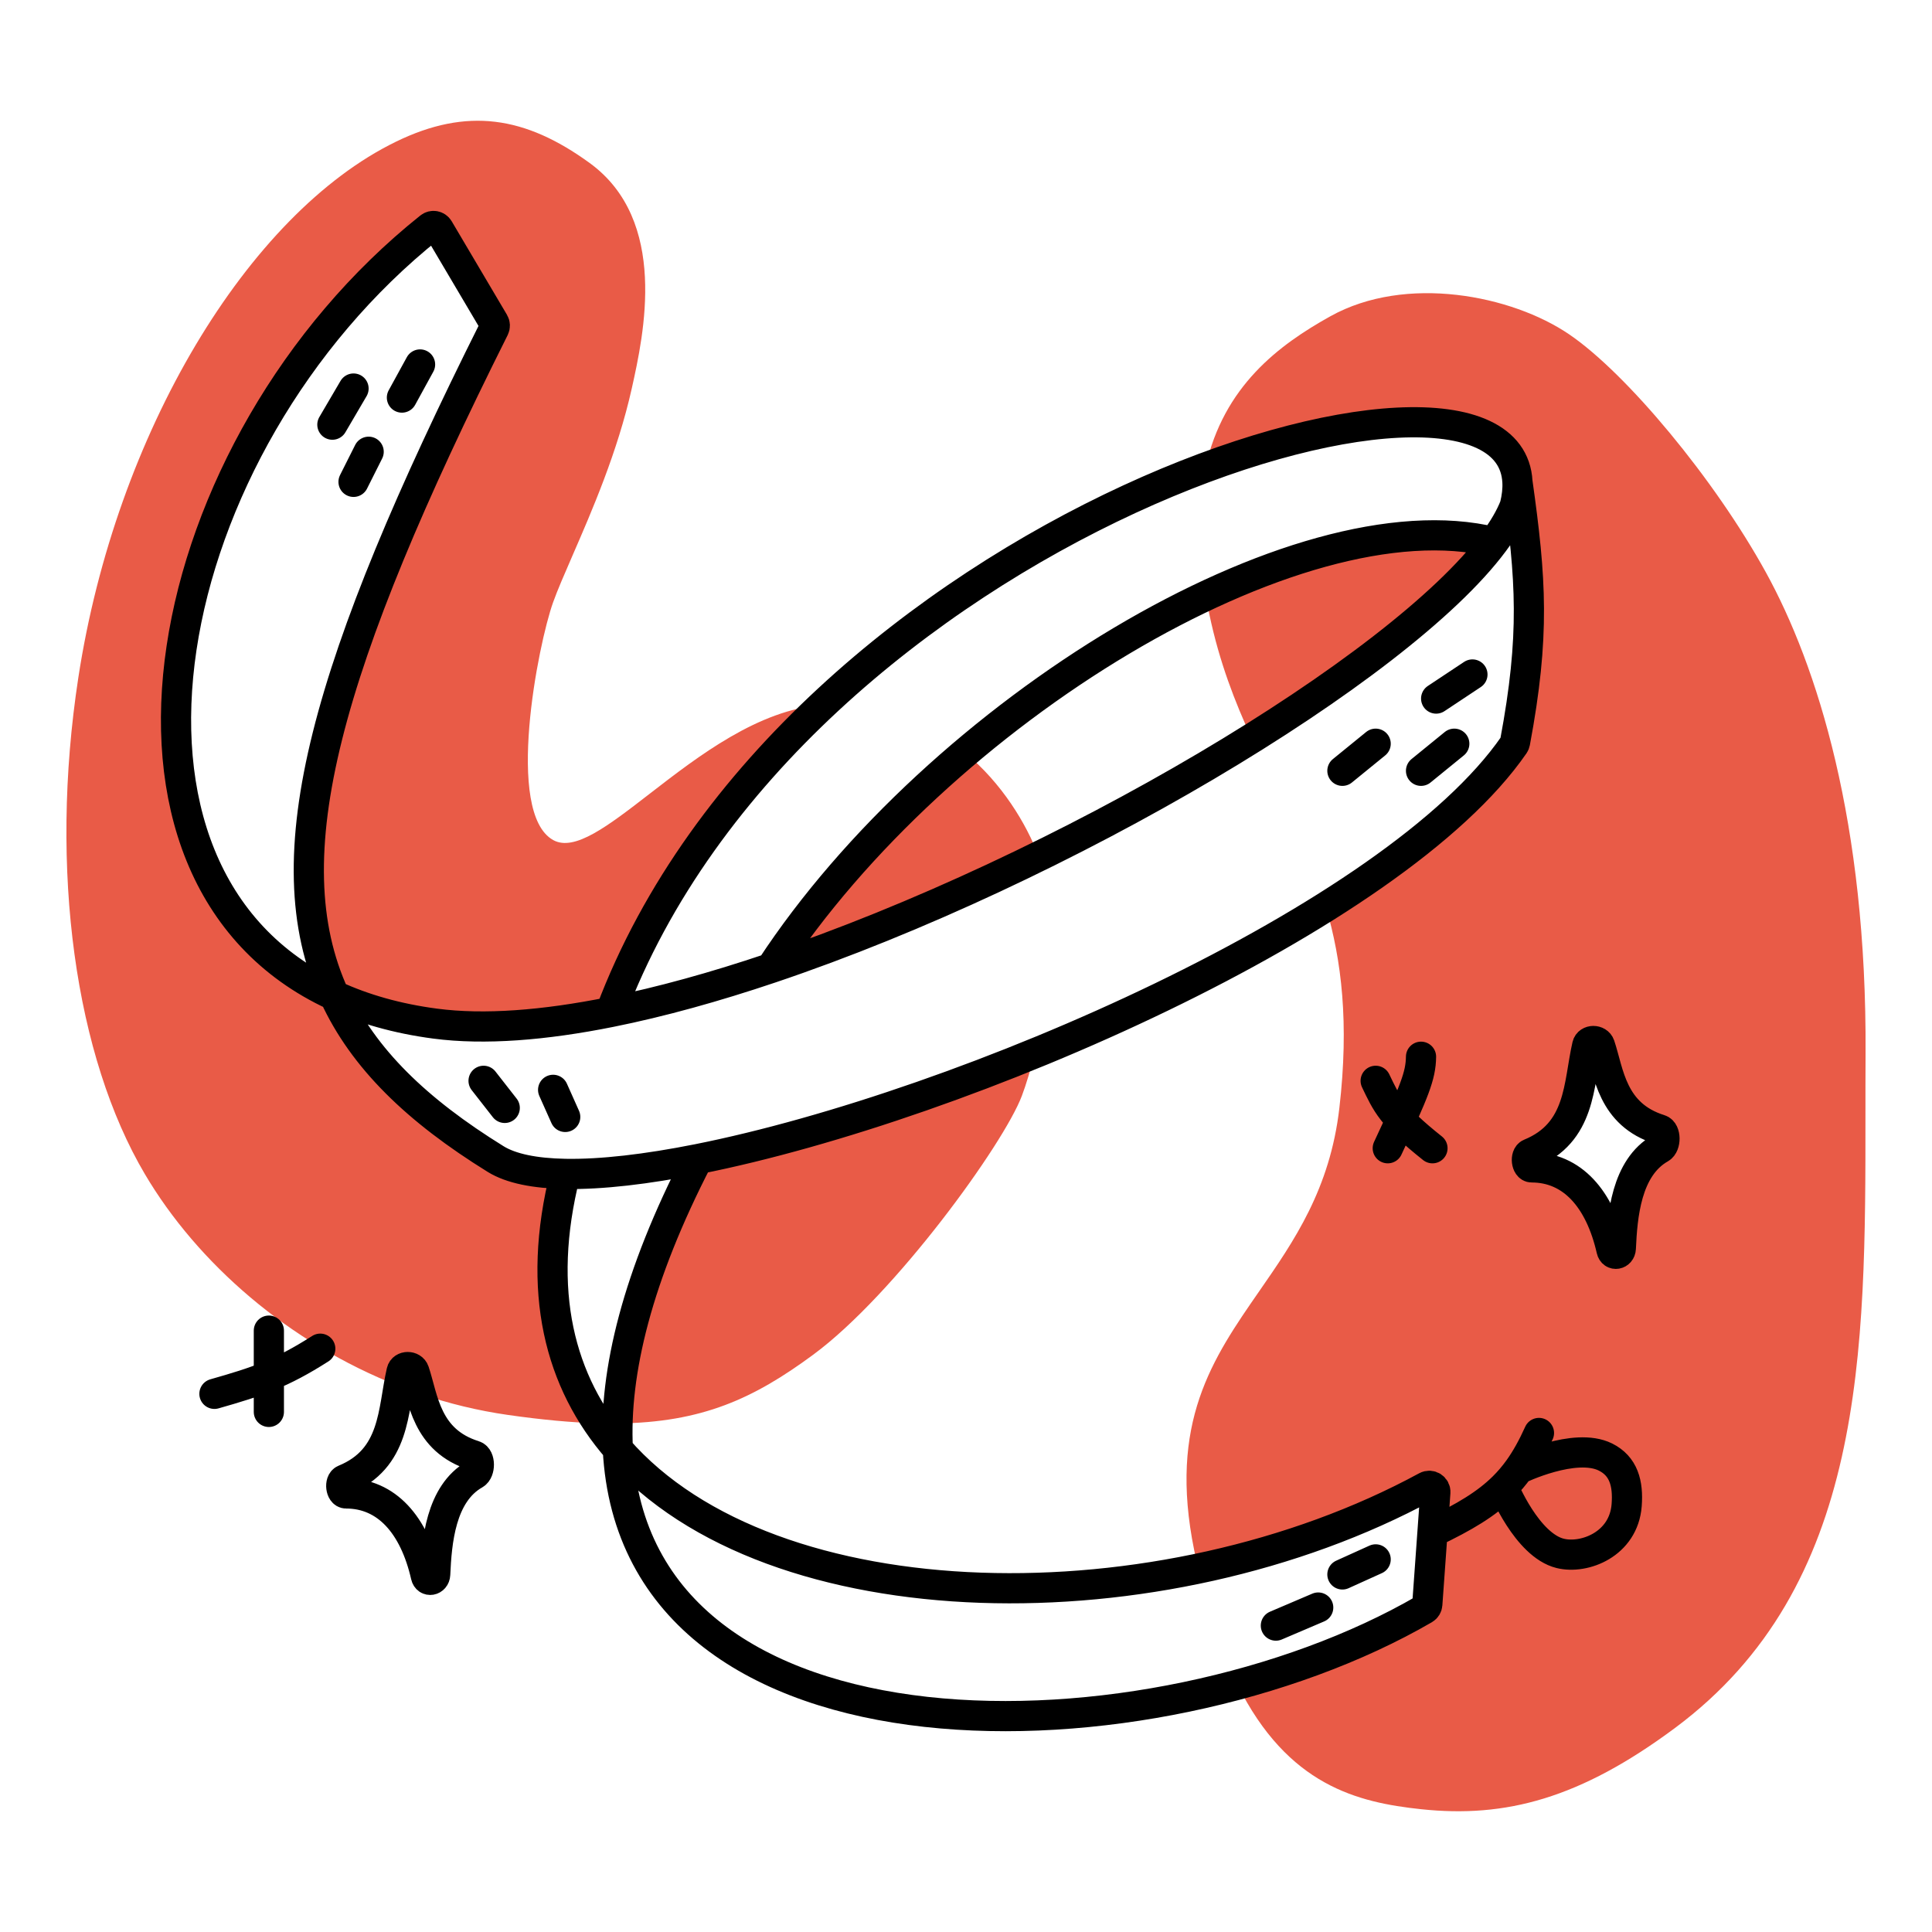
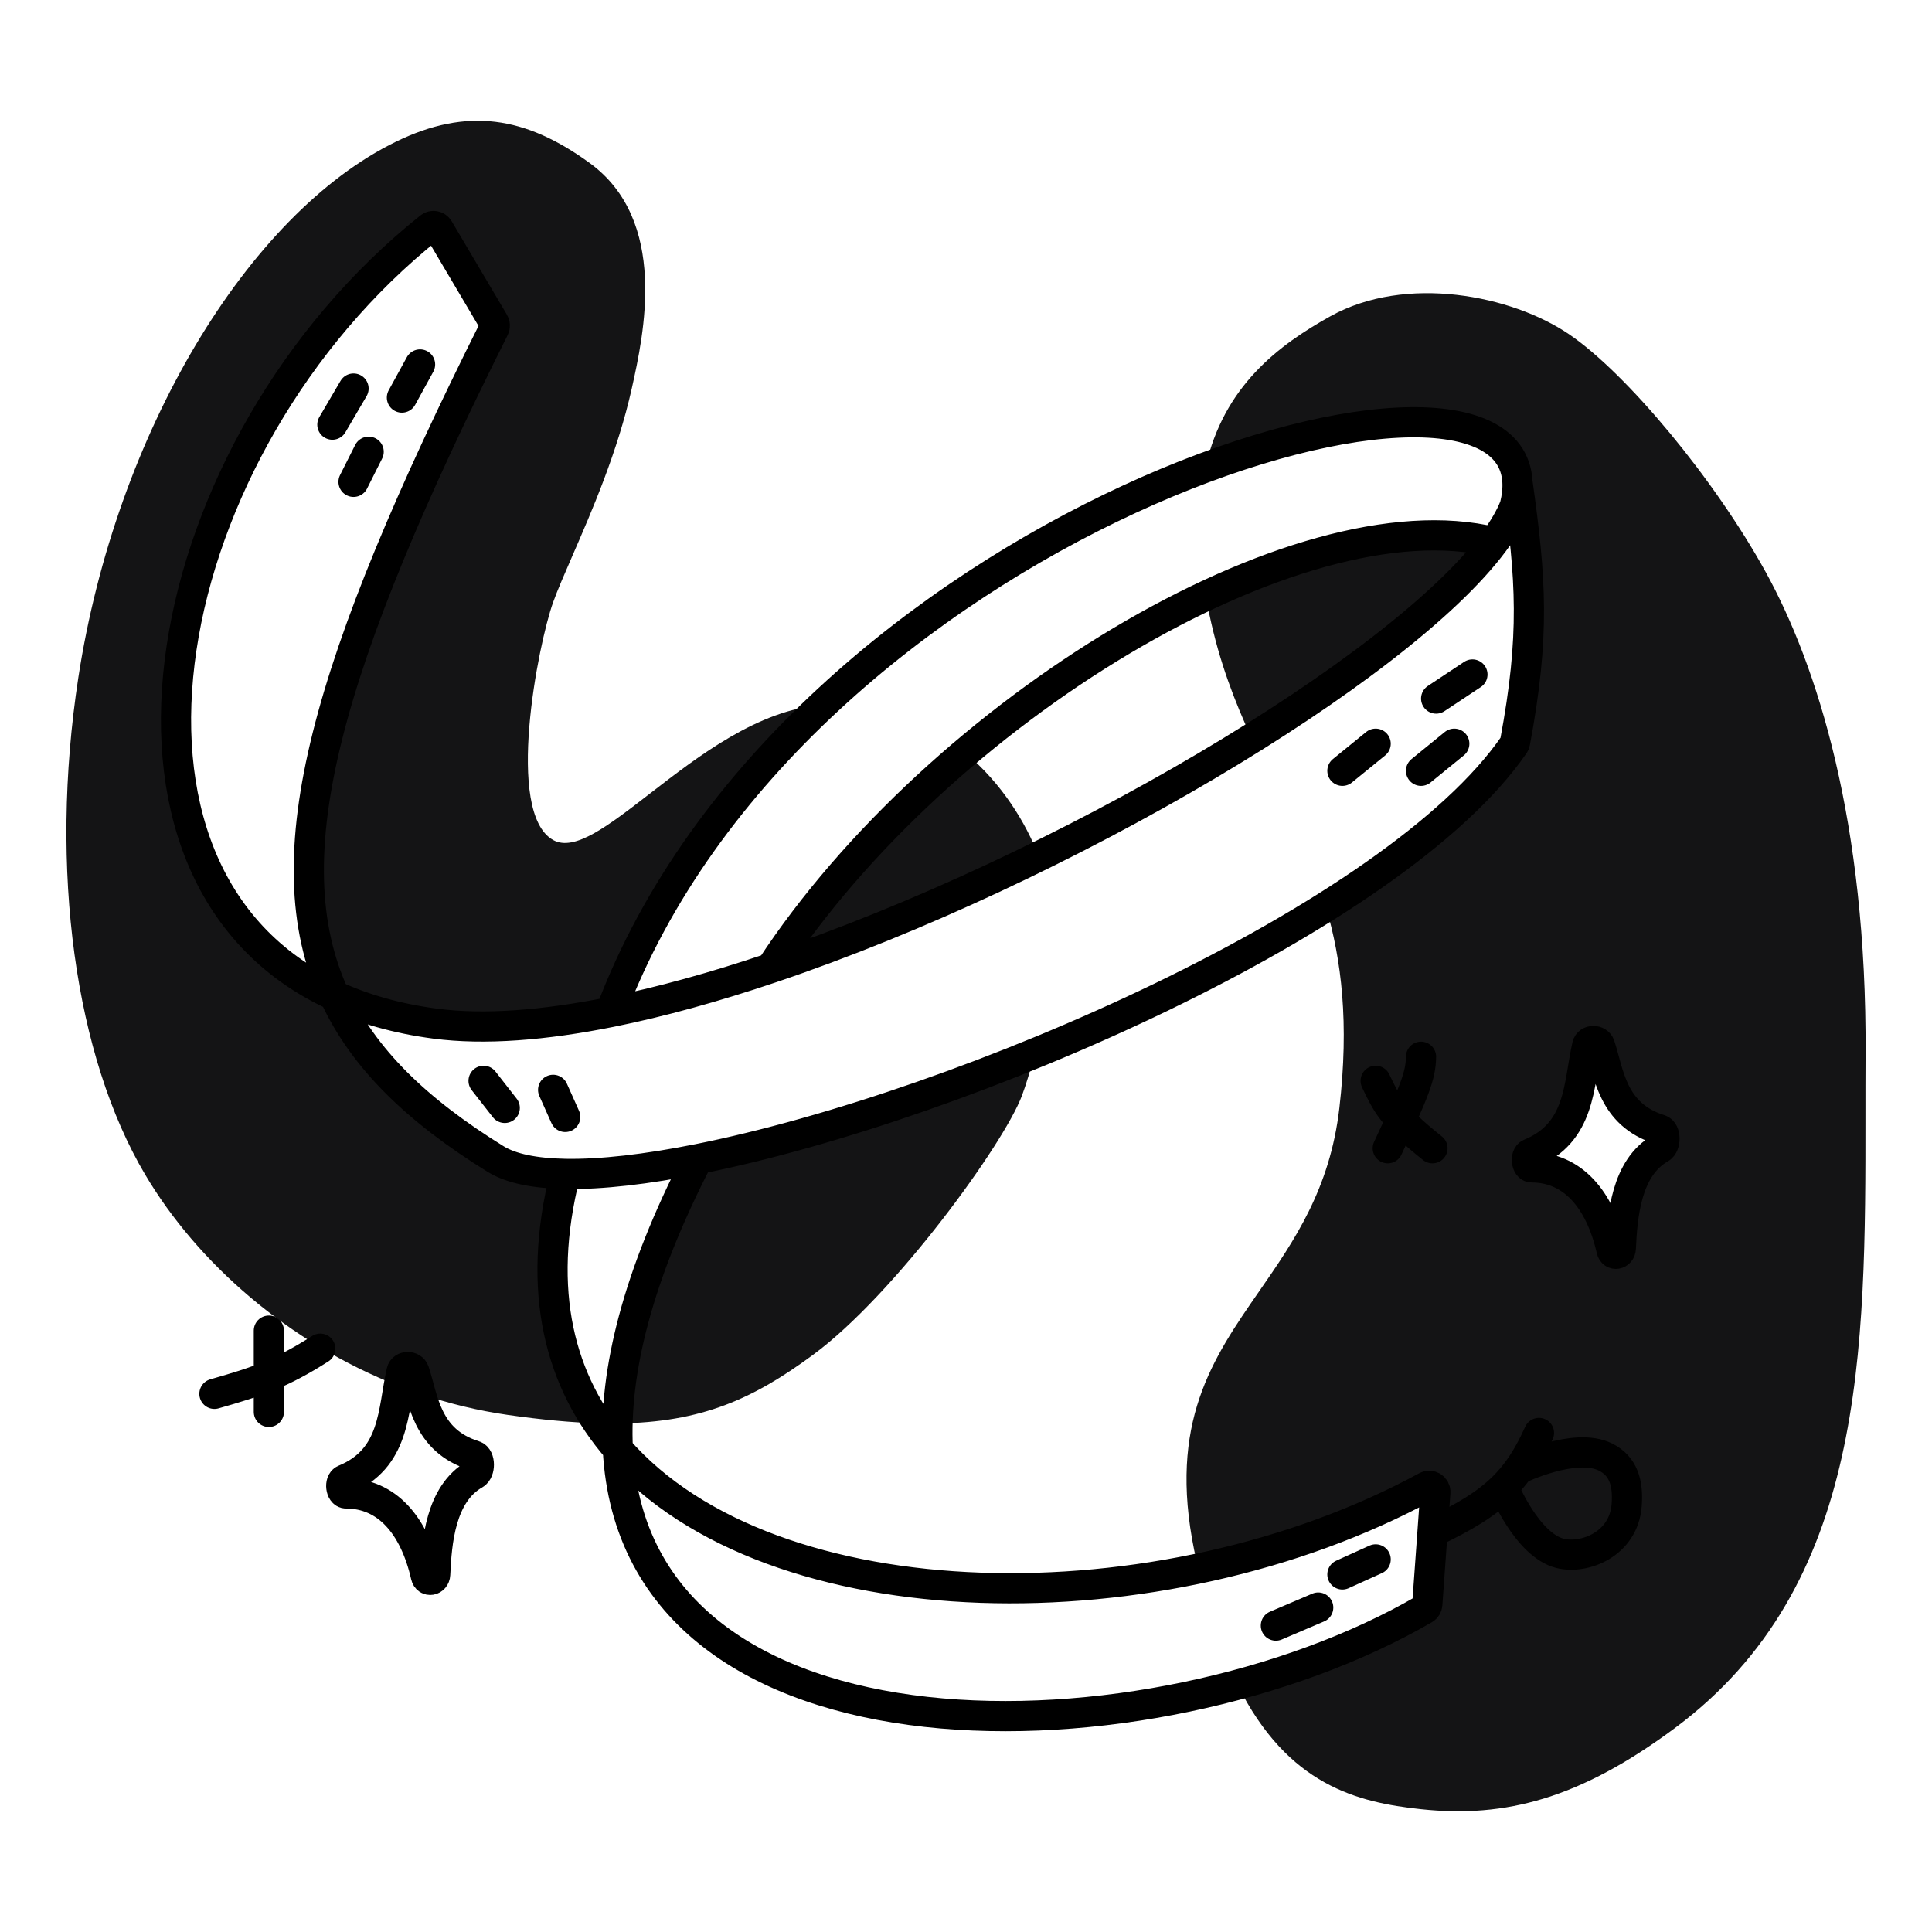
- <svg xmlns="http://www.w3.org/2000/svg" width="800px" height="800px" viewBox="0 0 320 320" fill="none">
-   <path fill-rule="evenodd" clip-rule="evenodd" d="M65.569 23.476C41.026 35.441 19.173 71.799 12.977 112.214C8.066 144.251 12.514 175.029 23.996 194.471C32.722 209.245 47.853 222.44 66.045 229.562C66.186 228.746 66.336 227.94 66.516 227.158C66.739 226.184 68.293 226.19 68.612 227.137C68.863 227.884 69.084 228.7 69.316 229.554C69.434 229.992 69.556 230.439 69.685 230.892C74.33 232.467 79.153 233.645 84.102 234.354C89.718 235.158 94.636 235.616 99.03 235.739C91.856 225.168 89.317 211.447 93.618 194.435C88.599 194.343 84.652 193.558 82.098 191.979C69.05 183.905 60.176 175.338 55.385 164.893C60.224 167.124 65.778 168.714 72.081 169.545C80.226 170.618 90.159 169.827 101.131 167.626C108.553 147.911 121.265 130.847 136.253 116.745C125.595 117.557 115.695 125.214 107.633 131.45C100.711 136.804 95.143 141.11 91.615 139.135C83.601 134.648 89.11 106.73 91.615 99.751C92.345 97.715 93.477 95.114 94.795 92.084L94.795 92.084L94.795 92.083C97.996 84.726 102.297 74.838 104.638 64.355C106.641 55.382 110.78 36.502 97.625 26.966C87.002 19.265 77.371 17.723 65.569 23.476ZM159.855 124.685C147.33 135.298 136.072 147.528 127.678 160.346C142.227 155.444 157.45 149.012 172.05 141.839C169.953 136.374 165.978 129.762 159.855 124.685ZM207.325 122.305C204.536 116.257 201.981 109.702 200.305 101.745C200.086 100.706 199.891 99.689 199.717 98.693C217.402 90.37 234.511 86.62 247.426 89.78C240.503 99.108 225.775 110.778 207.325 122.305ZM219.607 150.2C233.411 141.522 244.592 132.322 250.778 123.35C250.857 123.236 250.907 123.109 250.933 122.973C254.259 105.212 253.606 95.949 251.335 79.81C250.674 67.191 227.786 66.978 199.67 77.422C202.676 63.913 211.853 57.121 220.34 52.391C232.862 45.411 250.393 48.901 259.91 55.382C269.426 61.863 283.952 79.311 292.467 94.766C300.982 110.22 309.219 136.138 308.996 174.53C308.976 177.928 308.977 181.333 308.977 184.733C308.986 223.968 308.995 262.736 277.44 286.201C261.722 297.888 249.391 301.156 235.367 299.661C224.891 298.544 213.297 295.758 204.969 279.044C216.274 276.01 226.926 271.747 235.92 266.521C236.205 266.356 236.382 266.063 236.406 265.735L237.263 253.796L237.738 247.179C237.795 246.383 236.946 245.84 236.246 246.221C224.735 252.473 211.771 257.027 198.452 259.812C198.228 258.829 198.011 257.821 197.801 256.787C193.489 235.617 200.844 225.008 208.584 213.844C214.331 205.554 220.291 196.957 221.843 183.504C223.467 169.43 222.216 159.031 219.607 150.2ZM171.366 174.474C151.742 182.496 131.86 188.736 115.58 191.979C106.65 209.276 102.592 223.774 102.281 235.768C116.29 235.611 124.824 231.657 134.69 224.383C148.214 214.412 166.246 189.486 169.251 181.51C169.956 179.637 170.69 177.214 171.366 174.474ZM55.385 164.893C12.08 144.936 25.913 73.768 71.186 37.642C71.658 37.266 72.353 37.397 72.66 37.916L81.821 53.417C81.994 53.709 82.003 54.077 81.851 54.38C54.017 110.002 44.868 141.968 55.385 164.893ZM264.99 173.135C264.671 172.188 263.117 172.181 262.894 173.155C262.618 174.359 262.411 175.614 262.201 176.884C261.286 182.431 260.327 188.243 253.398 191.082C252.592 191.413 252.816 193.357 253.687 193.357C260.41 193.357 264.99 198.56 266.922 207.035C267.15 208.036 268.412 207.798 268.459 206.773C268.702 201.453 269.315 193.412 275.011 190.186C275.923 189.67 275.937 187.406 274.936 187.094C268.259 185.017 266.85 179.816 265.694 175.552C265.463 174.698 265.241 173.882 264.99 173.135Z" fill="#E95B47" />
-   <path d="M101.131 167.625C90.159 169.826 80.226 170.618 72.081 169.545C65.778 168.714 60.224 167.123 55.385 164.893M101.131 167.625C131.416 87.173 249.819 50.872 251.335 79.81M101.131 167.625C109.488 165.949 118.447 163.455 127.678 160.345M251.335 79.81C251.399 81.024 251.257 82.353 250.894 83.798C250.175 85.651 249.003 87.655 247.426 89.78M251.335 79.81C253.606 95.949 254.259 105.212 250.933 122.973C250.907 123.109 250.857 123.236 250.778 123.35C230.967 152.085 159.919 183.147 115.58 191.979M93.618 194.434C88.599 194.343 84.652 193.558 82.098 191.979C69.05 183.905 60.176 175.338 55.385 164.893M93.618 194.434C99.599 194.543 107.101 193.667 115.58 191.979M93.618 194.434C88.712 213.843 92.706 228.967 102.332 240.018M115.58 191.979C105.568 211.372 101.68 227.245 102.332 240.018M247.426 89.78C231.742 110.913 175.994 144.068 127.678 160.345M247.426 89.78C214.831 81.804 155.509 117.847 127.678 160.345M61.061 74.824L58.557 79.81M69.576 60.367L66.571 65.851M58.557 64.355L55.051 70.338M80.095 179.017L83.601 183.504M91.615 180.512L93.618 184.999M243.881 111.716L237.871 115.704M227.853 123.182L222.344 127.668M240.876 123.182L235.367 127.668M227.853 258.283L222.344 260.776M218.337 266.259L211.324 269.251M237.263 253.796L237.738 247.179C237.795 246.383 236.946 245.84 236.246 246.221C192.502 269.982 127.763 269.216 102.332 240.018M237.263 253.796L236.406 265.735C236.382 266.063 236.205 266.356 235.92 266.521C191.101 292.559 105.12 294.701 102.332 240.018M237.263 253.796C242.596 251.261 246.219 249.071 249.002 246.318M254.901 237.345C253.851 239.67 252.778 241.62 251.552 243.327M249.002 246.318C249.002 246.318 252.891 255.913 258.407 257.286C262.414 258.283 268.925 255.79 269.426 249.309C269.705 245.699 268.925 242.829 265.92 241.333C260.853 238.811 251.552 243.327 251.552 243.327M249.002 246.318C249.935 245.396 250.774 244.41 251.552 243.327M235.367 175.029C235.324 178.213 234.252 180.76 229.857 190.186M227.853 179.017C229.65 182.747 230.456 184.771 237.263 190.186M44.532 220.395V233.855M35.517 230.864C42.691 228.827 46.637 227.48 53.047 223.386M55.385 164.893C12.08 144.936 25.913 73.768 71.186 37.642C71.658 37.266 72.353 37.397 72.66 37.916L81.821 53.417C81.994 53.709 82.003 54.076 81.851 54.38C54.017 110.002 44.868 141.968 55.385 164.893ZM275.011 190.186C269.315 193.412 268.702 201.453 268.459 206.773C268.412 207.798 267.15 208.036 266.922 207.035C264.99 198.56 260.41 193.356 253.687 193.356C252.816 193.356 252.592 191.413 253.398 191.082C261.913 187.593 261.412 179.616 262.894 173.155C263.117 172.181 264.671 172.188 264.99 173.135C266.496 177.608 266.922 184.601 274.936 187.094C275.937 187.406 275.923 189.67 275.011 190.186ZM78.633 244.188C72.937 247.414 72.324 255.455 72.081 260.776C72.034 261.8 70.772 262.038 70.544 261.037C68.612 252.562 64.032 247.359 57.309 247.359C56.438 247.359 56.214 245.415 57.02 245.084C65.535 241.595 65.034 233.618 66.516 227.157C66.739 226.184 68.293 226.19 68.612 227.137C70.118 231.61 70.544 238.604 78.558 241.096C79.559 241.408 79.544 243.672 78.633 244.188Z" stroke="#000000" stroke-width="5" stroke-linecap="round" />
+ <svg xmlns="http://www.w3.org/2000/svg" width="100%" height="100%" viewBox="0 0 800 800" version="1.1" xml:space="preserve" style="fill-rule:evenodd;clip-rule:evenodd;stroke-linecap:round;">
+   <path d="M163.923,58.69C102.566,88.602 47.932,179.496 32.443,280.535C20.165,360.628 31.284,437.573 59.991,486.178C81.805,523.112 119.633,556.1 165.112,573.905C165.464,571.865 165.841,569.85 166.289,567.895C166.848,565.46 170.732,565.475 171.53,567.843C172.158,569.71 172.711,571.75 173.289,573.885C173.586,574.98 173.889,576.098 174.212,577.23C185.826,581.168 197.884,584.113 210.254,585.885C224.295,587.895 236.589,589.04 247.576,589.348C229.639,562.92 223.294,528.618 234.046,486.087C221.498,485.857 211.629,483.895 205.246,479.948C172.624,459.763 150.44,438.345 138.462,412.233C150.561,417.81 164.445,421.785 180.202,423.862C200.565,426.545 225.399,424.568 252.827,419.065C271.383,369.778 303.163,327.118 340.632,291.863C313.988,293.893 289.237,313.035 269.083,328.625C251.778,342.01 237.858,352.775 229.037,347.837C209.002,336.62 222.776,266.825 229.037,249.377C230.863,244.287 233.692,237.785 236.988,230.21L236.988,230.208C244.989,211.816 255.743,187.096 261.595,160.889C266.603,138.455 276.95,91.255 244.063,67.415C217.506,48.163 193.429,44.306 163.923,58.69ZM399.638,311.712C368.325,338.245 340.18,368.82 319.195,400.865C355.568,388.61 393.625,372.53 430.125,354.597C424.883,340.935 414.945,324.405 399.638,311.712ZM518.313,305.763C511.34,290.643 504.953,274.255 500.763,254.363C500.215,251.765 499.727,249.222 499.293,246.733C543.505,225.925 586.278,216.55 618.565,224.451C601.257,247.771 564.438,276.945 518.313,305.763ZM549.018,375.5C583.528,353.805 611.48,330.805 626.945,308.375C627.143,308.09 627.268,307.773 627.333,307.433C635.647,263.03 634.015,239.872 628.338,199.524C626.685,167.977 569.465,167.445 499.175,193.554C506.69,159.782 529.633,142.803 550.85,130.977C582.155,113.528 625.983,122.253 649.775,138.455C673.565,154.657 709.88,198.278 731.168,236.914C752.455,275.55 773.048,340.345 772.49,436.325C772.44,444.82 772.442,453.333 772.442,461.833C772.465,559.92 772.487,656.84 693.6,715.503C654.305,744.72 623.478,752.89 588.418,749.153C562.228,746.36 533.242,739.395 512.423,697.61C540.685,690.025 567.315,679.368 589.8,666.303C590.513,665.89 590.955,665.158 591.015,664.338L593.158,634.49L594.345,617.948C594.488,615.958 592.365,614.6 590.615,615.553C561.838,631.183 529.428,642.568 496.13,649.53C495.57,647.073 495.027,644.553 494.502,641.968C483.723,589.043 502.11,562.52 521.46,534.61C535.828,513.885 550.728,492.393 554.608,458.76C558.668,423.575 555.54,397.578 549.018,375.5ZM428.415,436.185C379.355,456.24 329.65,471.84 288.95,479.948C266.625,523.19 256.48,559.435 255.703,589.42C290.725,589.027 312.06,579.143 336.725,560.958C370.535,536.03 415.615,473.715 423.128,453.775C424.89,449.092 426.725,443.035 428.415,436.185ZM138.462,412.233C30.2,362.34 64.782,184.421 177.966,94.106C179.145,93.165 180.882,93.492 181.65,94.79L204.552,133.542C204.984,134.274 205.007,135.191 204.627,135.951C135.043,275.005 112.169,354.92 138.462,412.233ZM662.475,432.837C661.678,430.47 657.793,430.453 657.235,432.888C656.545,435.898 656.028,439.035 655.503,442.21C653.215,456.078 650.818,470.607 633.495,477.705C631.48,478.533 632.04,483.393 634.218,483.393C651.025,483.393 662.475,496.4 667.305,517.587C667.875,520.09 671.03,519.495 671.148,516.933C671.755,503.633 673.288,483.53 687.528,475.465C689.808,474.175 689.843,468.515 687.34,467.735C670.648,462.543 667.125,449.54 664.235,438.88C663.658,436.745 663.103,434.705 662.475,432.837Z" style="fill:rgb(20,20,21);" />
+   <path d="M252.827,419.063C225.399,424.565 200.565,426.545 180.202,423.862C164.445,421.785 150.561,417.808 138.462,412.233M252.827,419.063C328.54,217.933 624.548,127.18 628.338,199.524M252.827,419.063C273.72,414.873 296.118,408.638 319.195,400.863M628.338,199.524C628.497,202.559 628.143,205.882 627.235,209.495C625.438,214.127 622.507,219.137 618.565,224.451M628.338,199.524C634.015,239.872 635.647,263.03 627.333,307.433C627.268,307.773 627.143,308.09 626.945,308.375C577.418,380.213 399.798,457.867 288.95,479.948M234.046,486.085C221.498,485.857 211.629,483.895 205.246,479.948C172.624,459.763 150.441,438.345 138.462,412.233M234.046,486.085C248.997,486.358 267.753,484.168 288.95,479.948M234.046,486.085C221.779,534.608 231.765,572.418 255.83,600.045M288.95,479.948C263.92,528.43 254.2,568.113 255.83,600.045M618.565,224.451C579.355,277.282 439.985,360.17 319.195,400.863M618.565,224.451C537.078,204.51 388.773,294.618 319.195,400.863M152.653,187.061L146.392,199.524M173.94,150.918L166.427,164.627M146.392,160.888L137.627,175.844M200.237,447.543L209.002,458.76M229.037,451.28L234.046,462.498M609.703,279.29L594.678,289.26M569.633,307.955L555.86,319.17M602.19,307.955L588.418,319.17M569.633,645.708L555.86,651.94M545.843,665.648L528.31,673.127M593.158,634.49L594.345,617.948C594.488,615.958 592.365,614.6 590.615,615.553C481.255,674.955 319.408,673.04 255.83,600.045M593.158,634.49L591.015,664.338C590.955,665.158 590.513,665.89 589.8,666.303C477.753,731.398 262.8,736.753 255.83,600.045M593.158,634.49C606.49,628.153 615.548,622.678 622.505,615.795M637.253,593.363C634.628,599.175 631.945,604.05 628.88,608.318M622.505,615.795C622.505,615.795 632.228,639.783 646.017,643.215C656.035,645.708 672.313,639.475 673.565,623.273C674.262,614.248 672.313,607.073 664.8,603.333C652.133,597.028 628.88,608.318 628.88,608.318M622.505,615.795C624.838,613.49 626.935,611.025 628.88,608.318M588.418,437.573C588.31,445.532 585.63,451.9 574.643,475.465M569.633,447.543C574.125,456.868 576.14,461.927 593.158,475.465M111.331,550.988L111.331,584.637M88.791,577.16C106.727,572.068 116.592,568.7 132.618,558.465M138.462,412.233C30.2,362.34 64.782,184.421 177.966,94.106C179.145,93.165 180.882,93.492 181.65,94.79L204.552,133.542C204.984,134.274 205.007,135.191 204.627,135.951C135.043,275.005 112.169,354.92 138.462,412.233ZM687.528,475.465C673.288,483.53 671.755,503.633 671.148,516.933C671.03,519.495 667.875,520.09 667.305,517.587C662.475,496.4 651.025,483.39 634.218,483.39C632.04,483.39 631.48,478.533 633.495,477.705C654.783,468.982 653.53,449.04 657.235,432.888C657.793,430.453 661.678,430.47 662.475,432.837C666.24,444.02 667.305,461.503 687.34,467.735C689.843,468.515 689.808,474.175 687.528,475.465ZM196.582,610.47C182.342,618.535 180.81,638.638 180.202,651.94C180.085,654.5 176.93,655.095 176.359,652.593C171.53,631.405 160.081,618.398 143.273,618.398C141.094,618.398 140.535,613.538 142.55,612.71C163.837,603.988 162.585,584.045 166.29,567.893C166.848,565.46 170.732,565.475 171.53,567.843C175.296,579.025 176.359,596.51 196.395,602.74C198.898,603.52 198.861,609.18 196.582,610.47Z" style="fill:none;fill-rule:nonzero;stroke:black;stroke-width:12.5px;" />
</svg>
